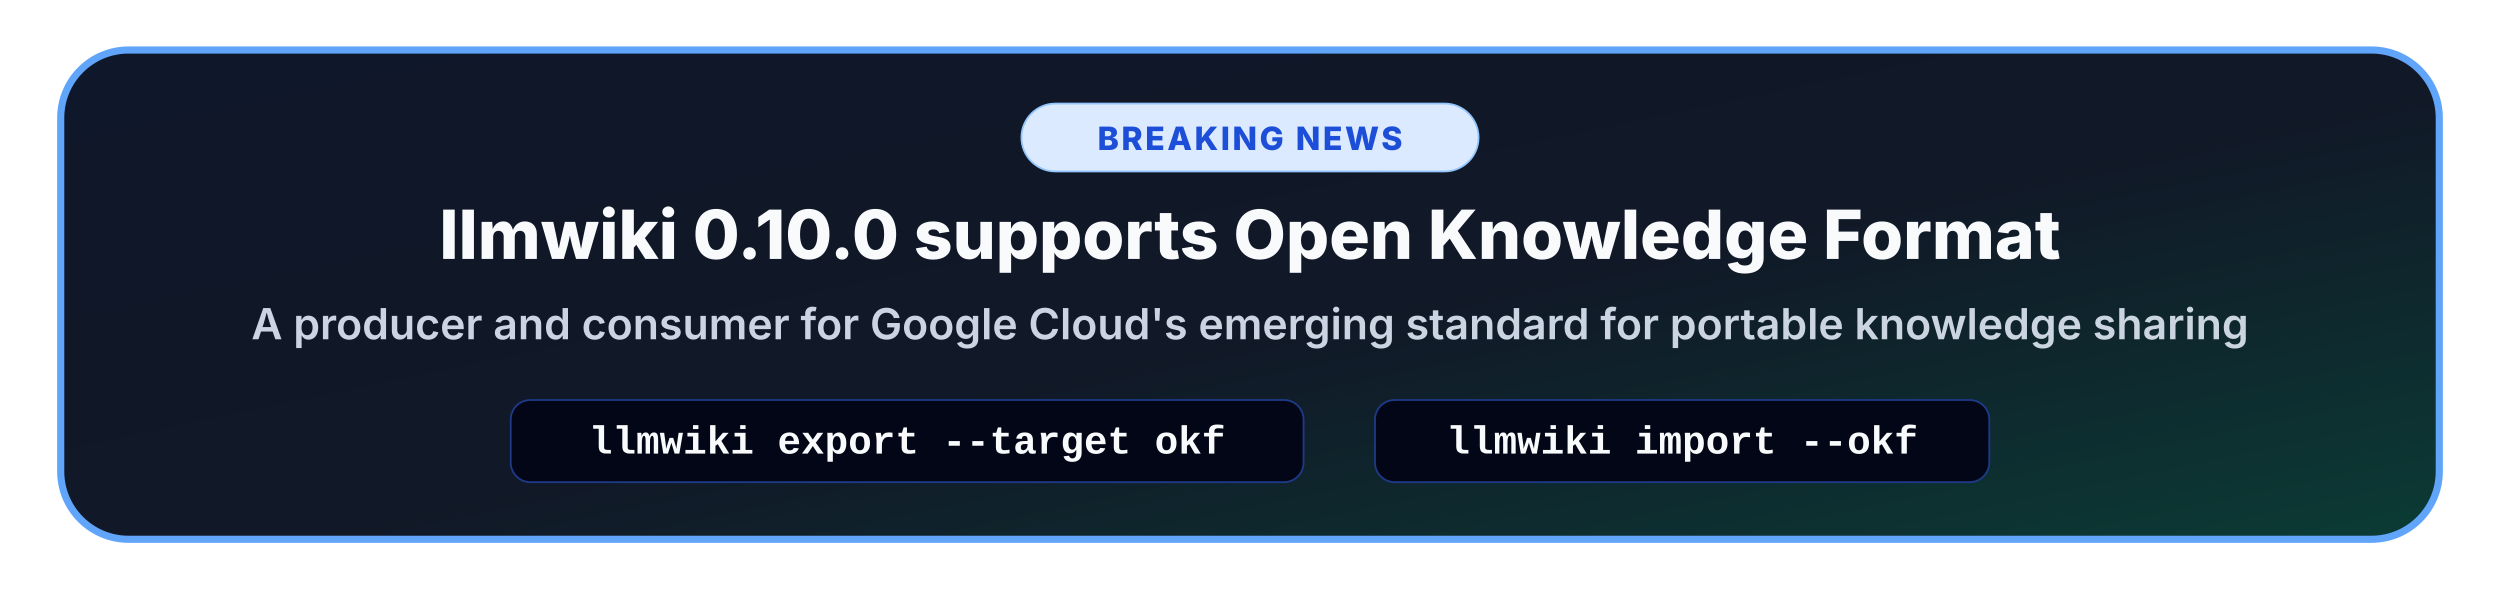
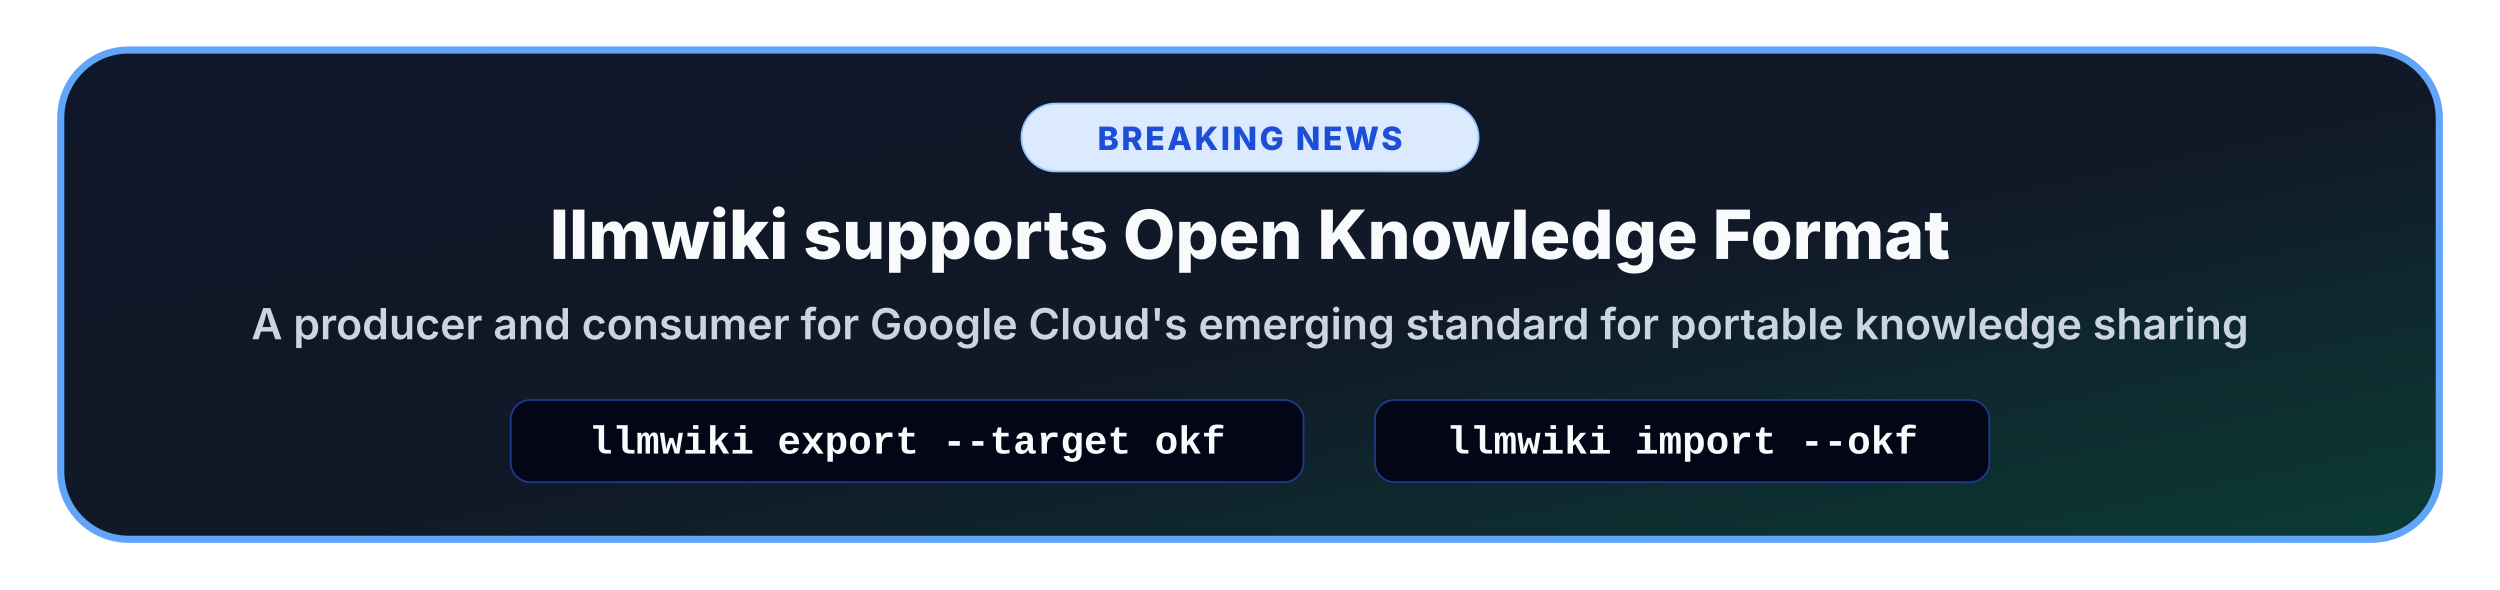
<svg xmlns="http://www.w3.org/2000/svg" width="1400" height="330" viewBox="0 0 1400 330" role="img" aria-labelledby="title desc">
  <defs>
    <linearGradient id="panel" x1="0" y1="0" x2="1" y2="1">
      <stop offset="0%" stop-color="#0F172A" />
      <stop offset="54%" stop-color="#111827" />
      <stop offset="100%" stop-color="#0B3B35" />
    </linearGradient>
  </defs>
  <rect width="1400" height="330" fill="transparent" />
  <rect x="34" y="28" width="1332" height="274" rx="38" fill="url(#panel)" stroke="#60A5FA" stroke-width="4" />
  <rect x="572" y="58" width="256" height="38" rx="19" fill="#DBEAFE" stroke="#93C5FD" stroke-width="1" />
  <text x="700" y="84" text-anchor="middle" font-family="Inter, ui-sans-serif, system-ui, -apple-system, BlinkMacSystemFont, Segoe UI, sans-serif" font-size="18" font-weight="800" fill="#1D4ED8" letter-spacing="1.4">
    BREAKING NEWS
  </text>
  <text x="700" y="145" text-anchor="middle" font-family="Inter, ui-sans-serif, system-ui, -apple-system, BlinkMacSystemFont, Segoe UI, sans-serif" font-size="38" font-weight="800" fill="#F8FAFC">
-     llmwiki 0.10.0 supports Open Knowledge Format
+     llmwiki supports Open Knowledge Format
  </text>
  <text x="700" y="190" text-anchor="middle" font-family="Inter, ui-sans-serif, system-ui, -apple-system, BlinkMacSystemFont, Segoe UI, sans-serif" font-size="24" font-weight="600" fill="#CBD5E1">
    A producer and consumer for Google Cloud's emerging standard for portable knowledge sharing
  </text>
  <g font-family="ui-monospace, SFMono-Regular, Menlo, Monaco, Consolas, Liberation Mono, monospace" font-size="22" font-weight="700">
    <rect x="286" y="224" width="444" height="46" rx="11" fill="#020617" stroke="#1E3A8A" stroke-width="1" />
    <text x="508" y="254" text-anchor="middle" fill="#F8FAFC">llmwiki export --target okf</text>
    <rect x="770" y="224" width="344" height="46" rx="11" fill="#020617" stroke="#1E3A8A" stroke-width="1" />
    <text x="942" y="254" text-anchor="middle" fill="#F8FAFC">llmwiki import --okf</text>
  </g>
</svg>
